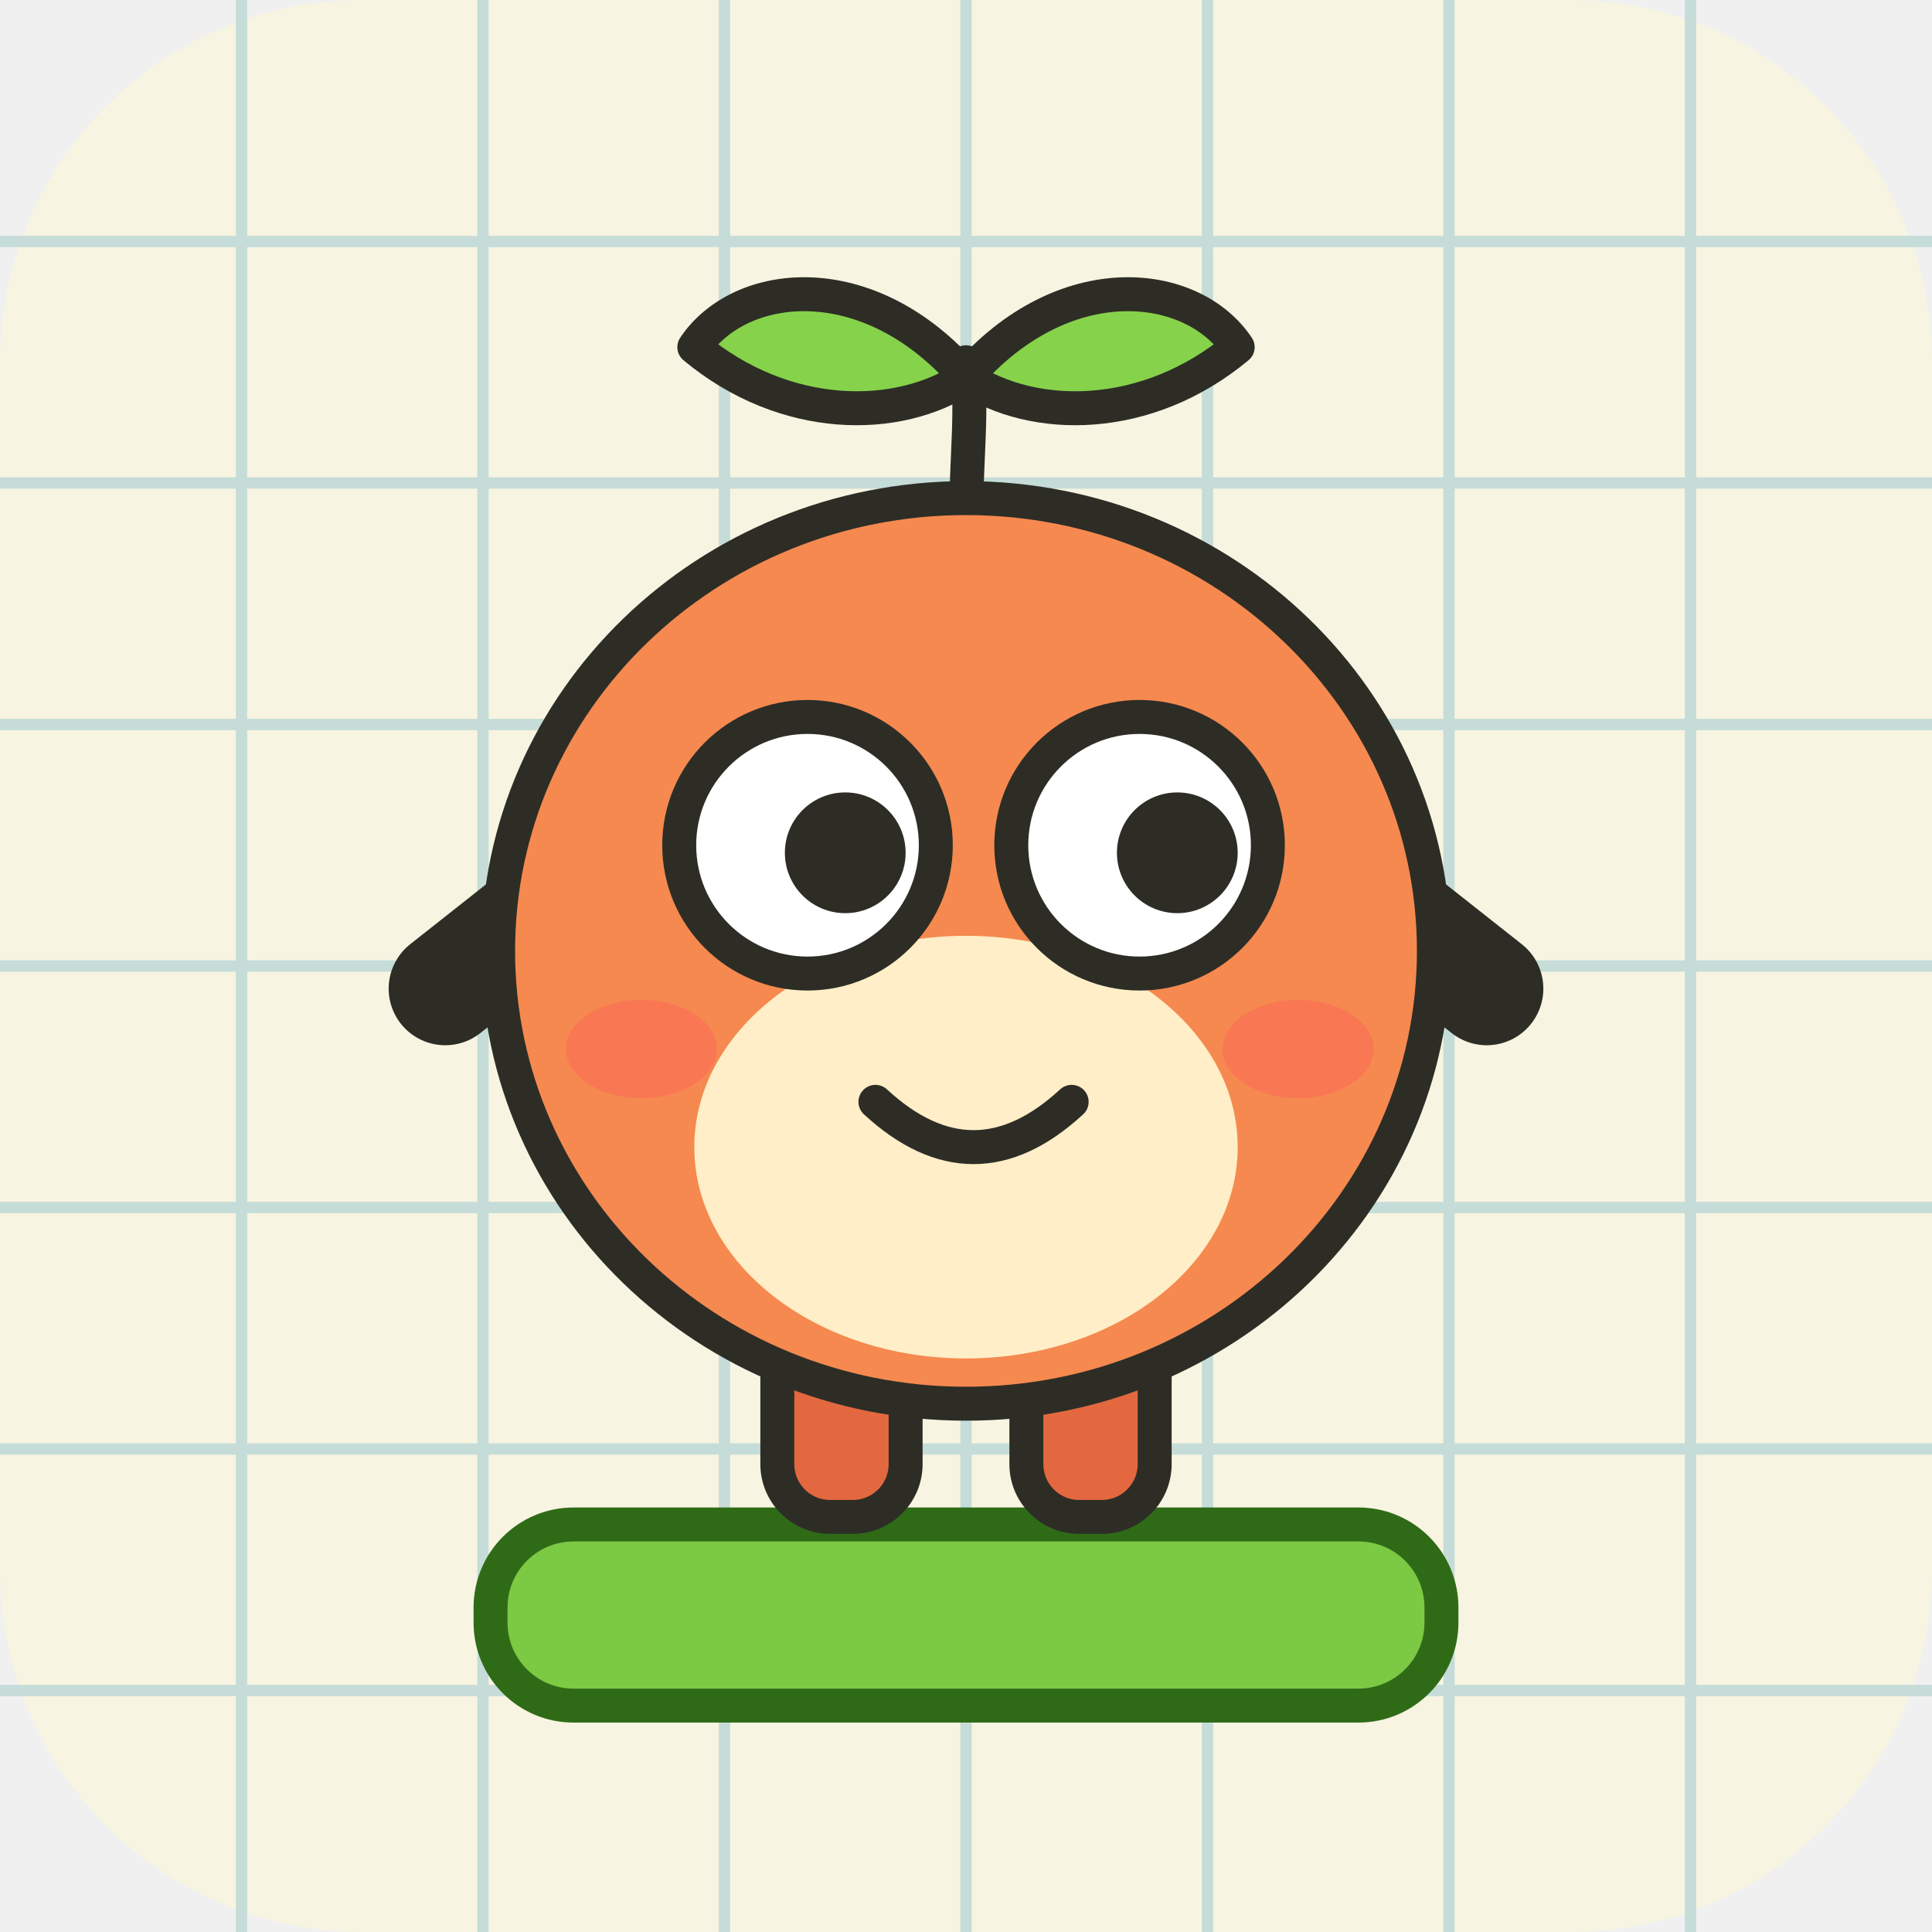
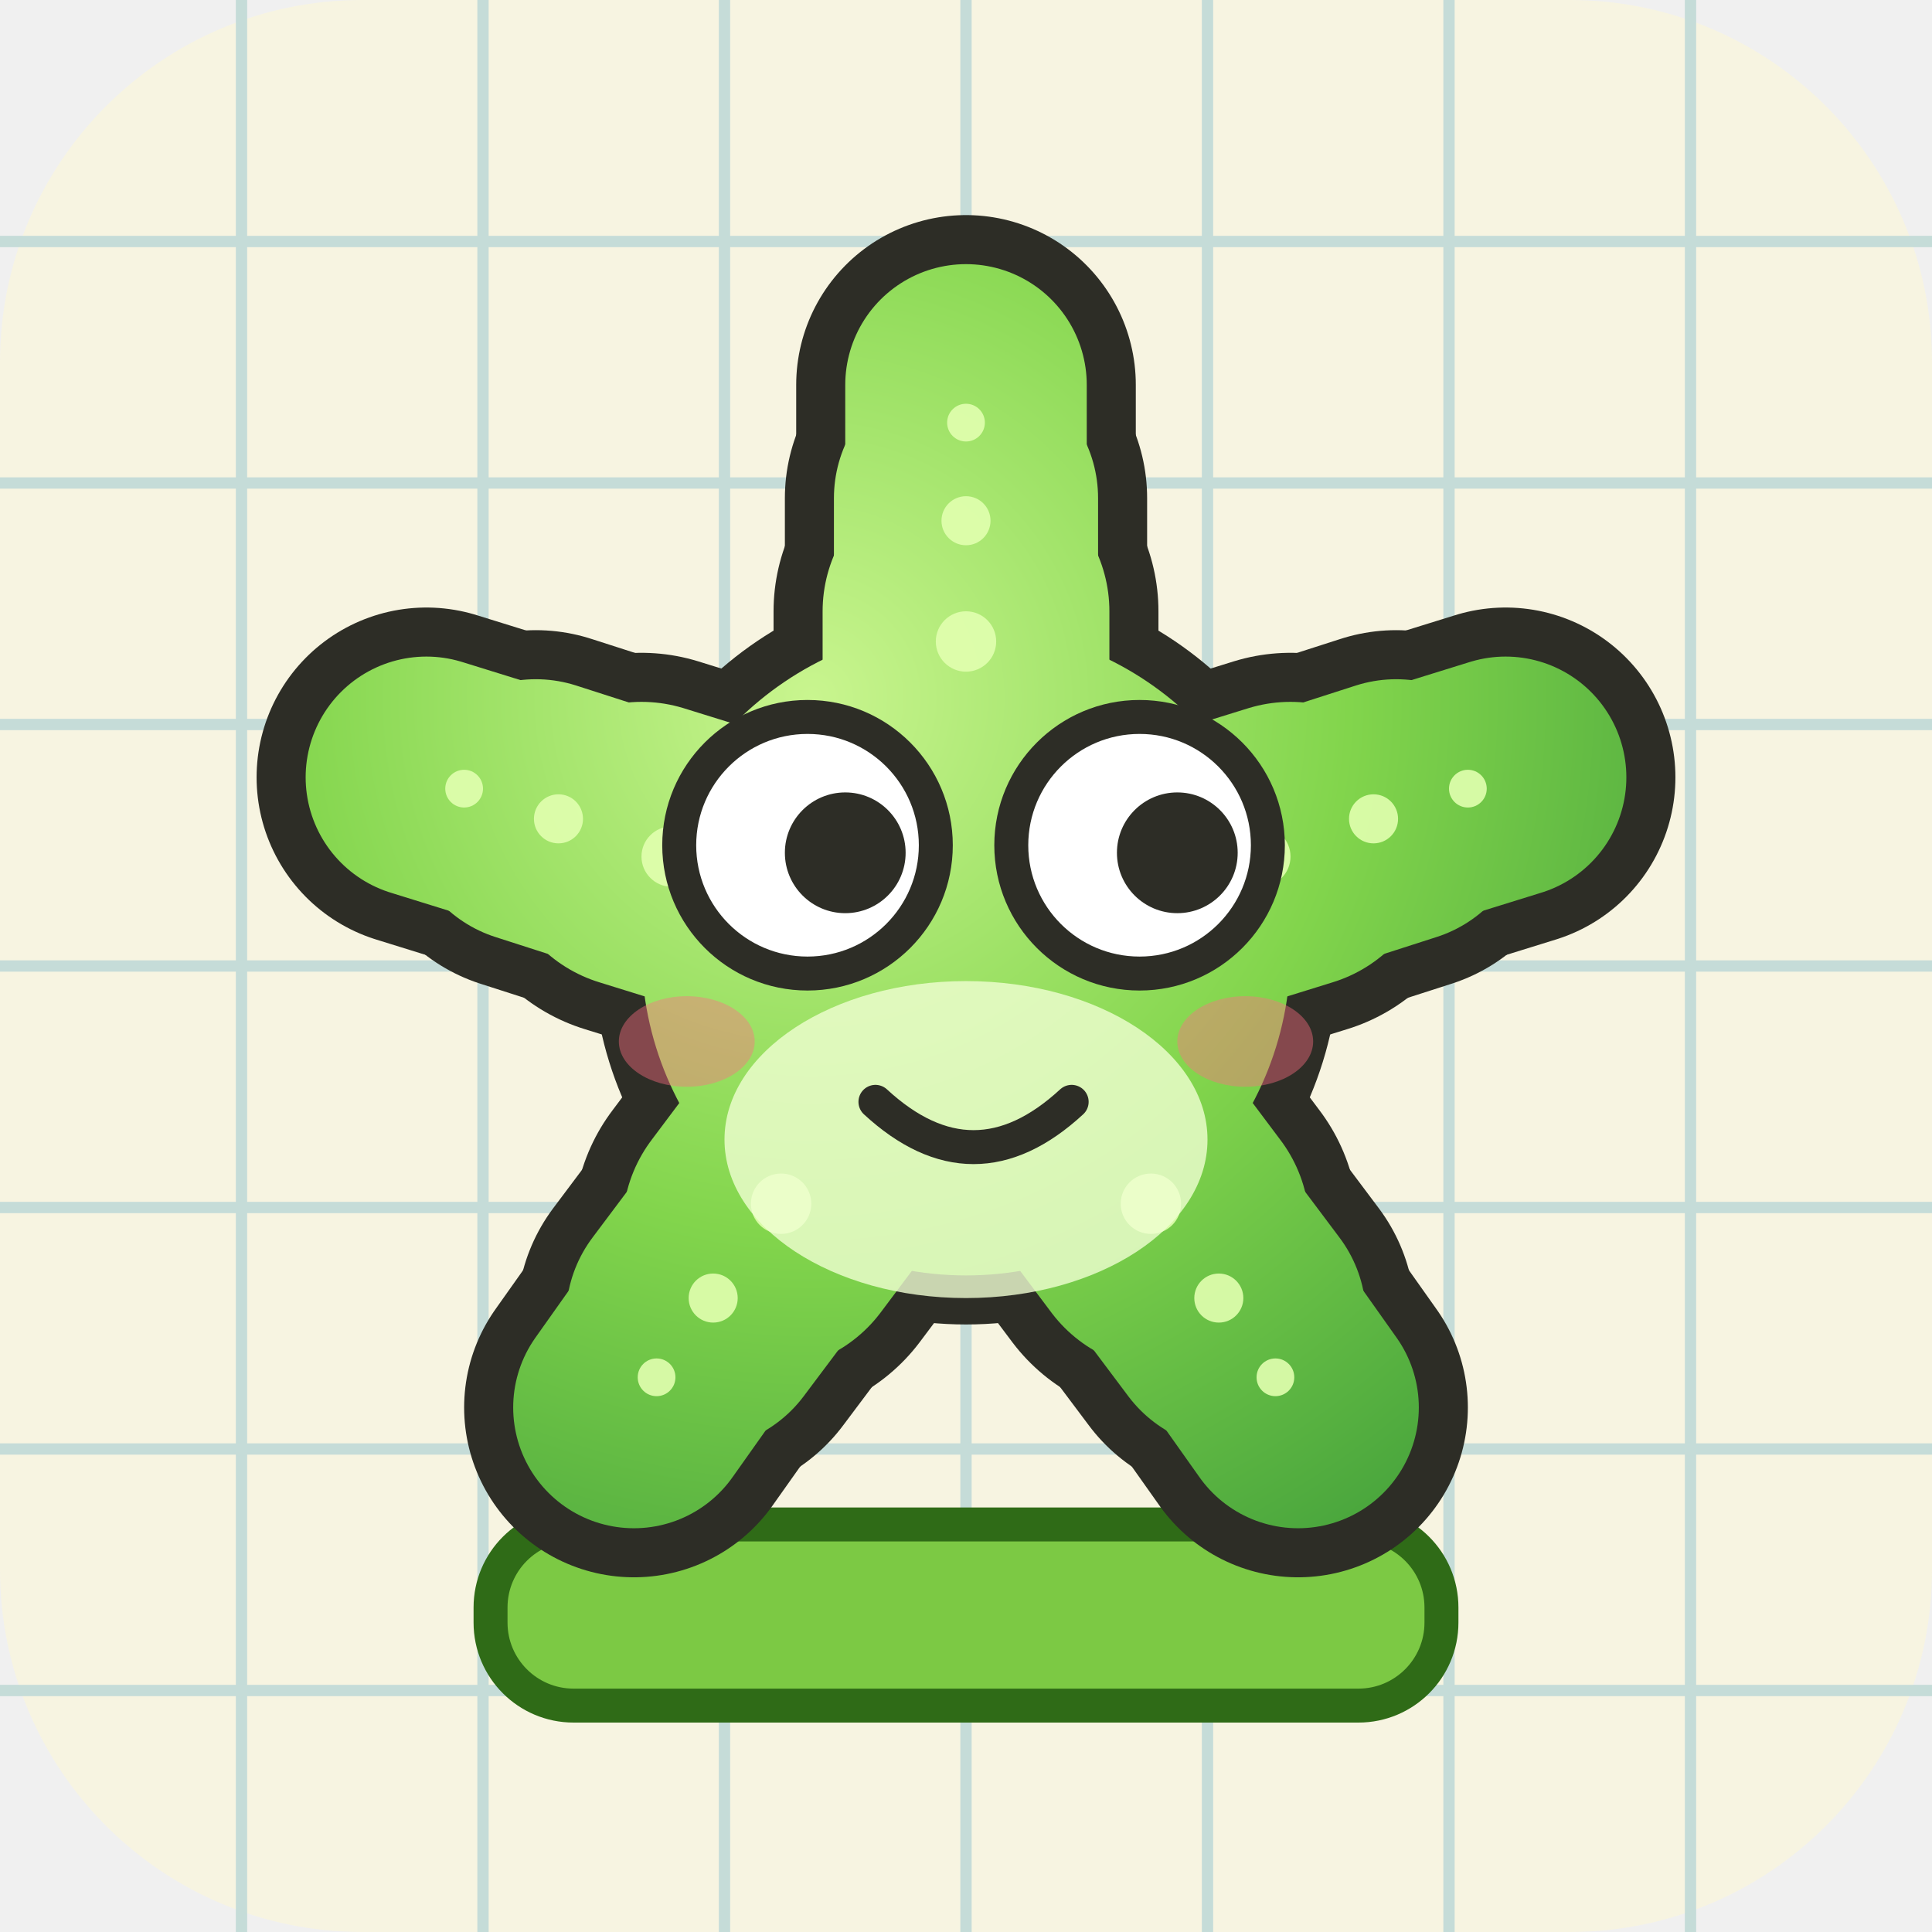
<svg xmlns="http://www.w3.org/2000/svg" viewBox="0 0 512 512">
+   <defs>
+     <radialGradient id="g" gradientUnits="userSpaceOnUse" cx="215" cy="185" r="285">
+       <stop offset="0" stop-color="#c9f58f" />
+       <stop offset="0.5" stop-color="#82d54c" />
+       <stop offset="1" stop-color="#3f9d3a" />
+     </radialGradient>
+   </defs>
  <rect width="512" height="512" rx="96" fill="#f7f4e1" />
  <g stroke="#c5dcd8" stroke-width="3">
    <path d="M0 64h512M0 128h512M0 192h512M0 256h512M0 320h512M0 384h512M0 448h512" />
    <path d="M64 0v512M128 0v512M192 0v512M256 0v512M320 0v512M384 0v512M448 0v512" />
  </g>
  <rect x="130" y="404" width="252" height="48" rx="22" fill="#7cc944" stroke="#2f6b17" stroke-width="9" />
-   <g stroke="#2d2d26" stroke-width="9" stroke-linejoin="round" stroke-linecap="round">
-     <rect x="206" y="340" width="34" height="62" rx="14" fill="#e3683f" />
-     <rect x="272" y="340" width="34" height="62" rx="14" fill="#e3683f" />
-     <path d="M256 140 C256 120 258 108 256 96" fill="none" />
-     <path d="M256 100 C230 70 196 74 184 92 C208 112 238 112 256 100Z" fill="#86d24a" />
-     <path d="M256 100 C282 70 316 74 328 92 C304 112 274 112 256 100Z" fill="#86d24a" />
-     <path d="M118 262 L156 232" fill="none" stroke-width="30" />
-     <path d="M394 262 L356 232" fill="none" stroke-width="30" />
-     <ellipse cx="256" cy="252" rx="124" ry="120" fill="#f5894f" />
-     <ellipse cx="256" cy="304" rx="72" ry="56" fill="#ffeec8" stroke="none" />
+   <g stroke-linecap="round" stroke-linejoin="round" fill="none">
+     <line x1="256" y1="252" x2="256" y2="222" stroke="#2d2d26" stroke-width="114" />
+     <line x1="256" y1="222" x2="256" y2="192" stroke="#2d2d26" stroke-width="108" />
+     <line x1="256" y1="192" x2="256" y2="162" stroke="#2d2d26" stroke-width="102" />
+     <line x1="256" y1="162" x2="256" y2="132" stroke="#2d2d26" stroke-width="96" />
+     <line x1="256" y1="132" x2="256" y2="102" stroke="#2d2d26" stroke-width="90" />
+     <line x1="256" y1="252" x2="285" y2="243" stroke="#2d2d26" stroke-width="114" />
+     <line x1="285" y1="243" x2="313" y2="233" stroke="#2d2d26" stroke-width="108" />
+     <line x1="313" y1="233" x2="342" y2="224" stroke="#2d2d26" stroke-width="102" />
+     <line x1="342" y1="224" x2="370" y2="215" stroke="#2d2d26" stroke-width="96" />
+     <line x1="370" y1="215" x2="399" y2="206" stroke="#2d2d26" stroke-width="90" />
+     <line x1="256" y1="252" x2="274" y2="276" stroke="#2d2d26" stroke-width="114" />
+     <line x1="274" y1="276" x2="291" y2="301" stroke="#2d2d26" stroke-width="108" />
+     <line x1="291" y1="301" x2="309" y2="325" stroke="#2d2d26" stroke-width="102" />
+     <line x1="309" y1="325" x2="327" y2="349" stroke="#2d2d26" stroke-width="96" />
+     <line x1="327" y1="349" x2="344" y2="373" stroke="#2d2d26" stroke-width="90" />
+     <line x1="256" y1="252" x2="238" y2="276" stroke="#2d2d26" stroke-width="114" />
+     <line x1="238" y1="276" x2="221" y2="301" stroke="#2d2d26" stroke-width="108" />
+     <line x1="221" y1="301" x2="203" y2="325" stroke="#2d2d26" stroke-width="102" />
+     <line x1="203" y1="325" x2="185" y2="349" stroke="#2d2d26" stroke-width="96" />
+     <line x1="185" y1="349" x2="168" y2="373" stroke="#2d2d26" stroke-width="90" />
+     <line x1="256" y1="252" x2="227" y2="243" stroke="#2d2d26" stroke-width="114" />
+     <line x1="227" y1="243" x2="199" y2="233" stroke="#2d2d26" stroke-width="108" />
+     <line x1="199" y1="233" x2="170" y2="224" stroke="#2d2d26" stroke-width="102" />
+     <line x1="170" y1="224" x2="142" y2="215" stroke="#2d2d26" stroke-width="96" />
+     <line x1="142" y1="215" x2="113" y2="206" stroke="#2d2d26" stroke-width="90" />
+     <circle cx="256" cy="252" r="99" fill="#2d2d26" />
+   </g>
+   <g stroke-linecap="round" stroke-linejoin="round" fill="none" stroke="url(#g)" clip-path="none">
+     <line x1="256" y1="252" x2="256" y2="222" stroke="url(#g)" stroke-width="88" />
+     <line x1="256" y1="222" x2="256" y2="192" stroke="url(#g)" stroke-width="82" />
+     <line x1="256" y1="192" x2="256" y2="162" stroke="url(#g)" stroke-width="76" />
+     <line x1="256" y1="162" x2="256" y2="132" stroke="url(#g)" stroke-width="70" />
+     <line x1="256" y1="132" x2="256" y2="102" stroke="url(#g)" stroke-width="64" />
+     <line x1="256" y1="252" x2="285" y2="243" stroke="url(#g)" stroke-width="88" />
+     <line x1="285" y1="243" x2="313" y2="233" stroke="url(#g)" stroke-width="82" />
+     <line x1="313" y1="233" x2="342" y2="224" stroke="url(#g)" stroke-width="76" />
+     <line x1="342" y1="224" x2="370" y2="215" stroke="url(#g)" stroke-width="70" />
+     <line x1="370" y1="215" x2="399" y2="206" stroke="url(#g)" stroke-width="64" />
+     <line x1="256" y1="252" x2="274" y2="276" stroke="url(#g)" stroke-width="88" />
+     <line x1="274" y1="276" x2="291" y2="301" stroke="url(#g)" stroke-width="82" />
+     <line x1="291" y1="301" x2="309" y2="325" stroke="url(#g)" stroke-width="76" />
+     <line x1="309" y1="325" x2="327" y2="349" stroke="url(#g)" stroke-width="70" />
+     <line x1="327" y1="349" x2="344" y2="373" stroke="url(#g)" stroke-width="64" />
+     <line x1="256" y1="252" x2="238" y2="276" stroke="url(#g)" stroke-width="88" />
+     <line x1="238" y1="276" x2="221" y2="301" stroke="url(#g)" stroke-width="82" />
+     <line x1="221" y1="301" x2="203" y2="325" stroke="url(#g)" stroke-width="76" />
+     <line x1="203" y1="325" x2="185" y2="349" stroke="url(#g)" stroke-width="70" />
+     <line x1="185" y1="349" x2="168" y2="373" stroke="url(#g)" stroke-width="64" />
+     <line x1="256" y1="252" x2="227" y2="243" stroke="url(#g)" stroke-width="88" />
+     <line x1="227" y1="243" x2="199" y2="233" stroke="url(#g)" stroke-width="82" />
+     <line x1="199" y1="233" x2="170" y2="224" stroke="url(#g)" stroke-width="76" />
+     <line x1="170" y1="224" x2="142" y2="215" stroke="url(#g)" stroke-width="70" />
+     <line x1="142" y1="215" x2="113" y2="206" stroke="url(#g)" stroke-width="64" />
+     <circle cx="256" cy="252" r="86" fill="url(#g)" stroke="none" />
+   </g>
+   <g fill="#e1ffaf" opacity=".9">
+     <circle cx="256" cy="170" r="8" />
+     <circle cx="256" cy="138" r="6.5" />
+     <circle cx="256" cy="112" r="5" />
+     <circle cx="334" cy="227" r="8" />
+     <circle cx="364" cy="217" r="6.5" />
+     <circle cx="389" cy="209" r="5" />
+     <circle cx="305" cy="319" r="8" />
+     <circle cx="323" cy="344" r="6.5" />
+     <circle cx="338" cy="365" r="5" />
+     <circle cx="207" cy="319" r="8" />
+     <circle cx="189" cy="344" r="6.5" />
+     <circle cx="174" cy="365" r="5" />
+     <circle cx="178" cy="227" r="8" />
+     <circle cx="148" cy="217" r="6.5" />
+     <circle cx="123" cy="209" r="5" />
+   </g>
+   <ellipse cx="256" cy="302" rx="64" ry="42" fill="#f0ffd2" opacity=".8" />
+   <g stroke="#2d2d26" stroke-width="9">
    <circle cx="214" cy="224" r="34" fill="#fff" />
    <circle cx="302" cy="224" r="34" fill="#fff" />
  </g>
  <circle cx="224" cy="226" r="16" fill="#2d2d26" />
  <circle cx="312" cy="226" r="16" fill="#2d2d26" />
  <path d="M232 292 Q258 316 284 292" fill="none" stroke="#2d2d26" stroke-width="9" stroke-linecap="round" />
-   <ellipse cx="170" cy="278" rx="20" ry="13" fill="#ff5a5a" opacity=".38" />
-   <ellipse cx="344" cy="278" rx="20" ry="13" fill="#ff5a5a" opacity=".38" />
+   <ellipse cx="182" cy="276" rx="18" ry="12" fill="#ff6e82" opacity=".42" />
+   <ellipse cx="330" cy="276" rx="18" ry="12" fill="#ff6e82" opacity=".42" />
</svg>
